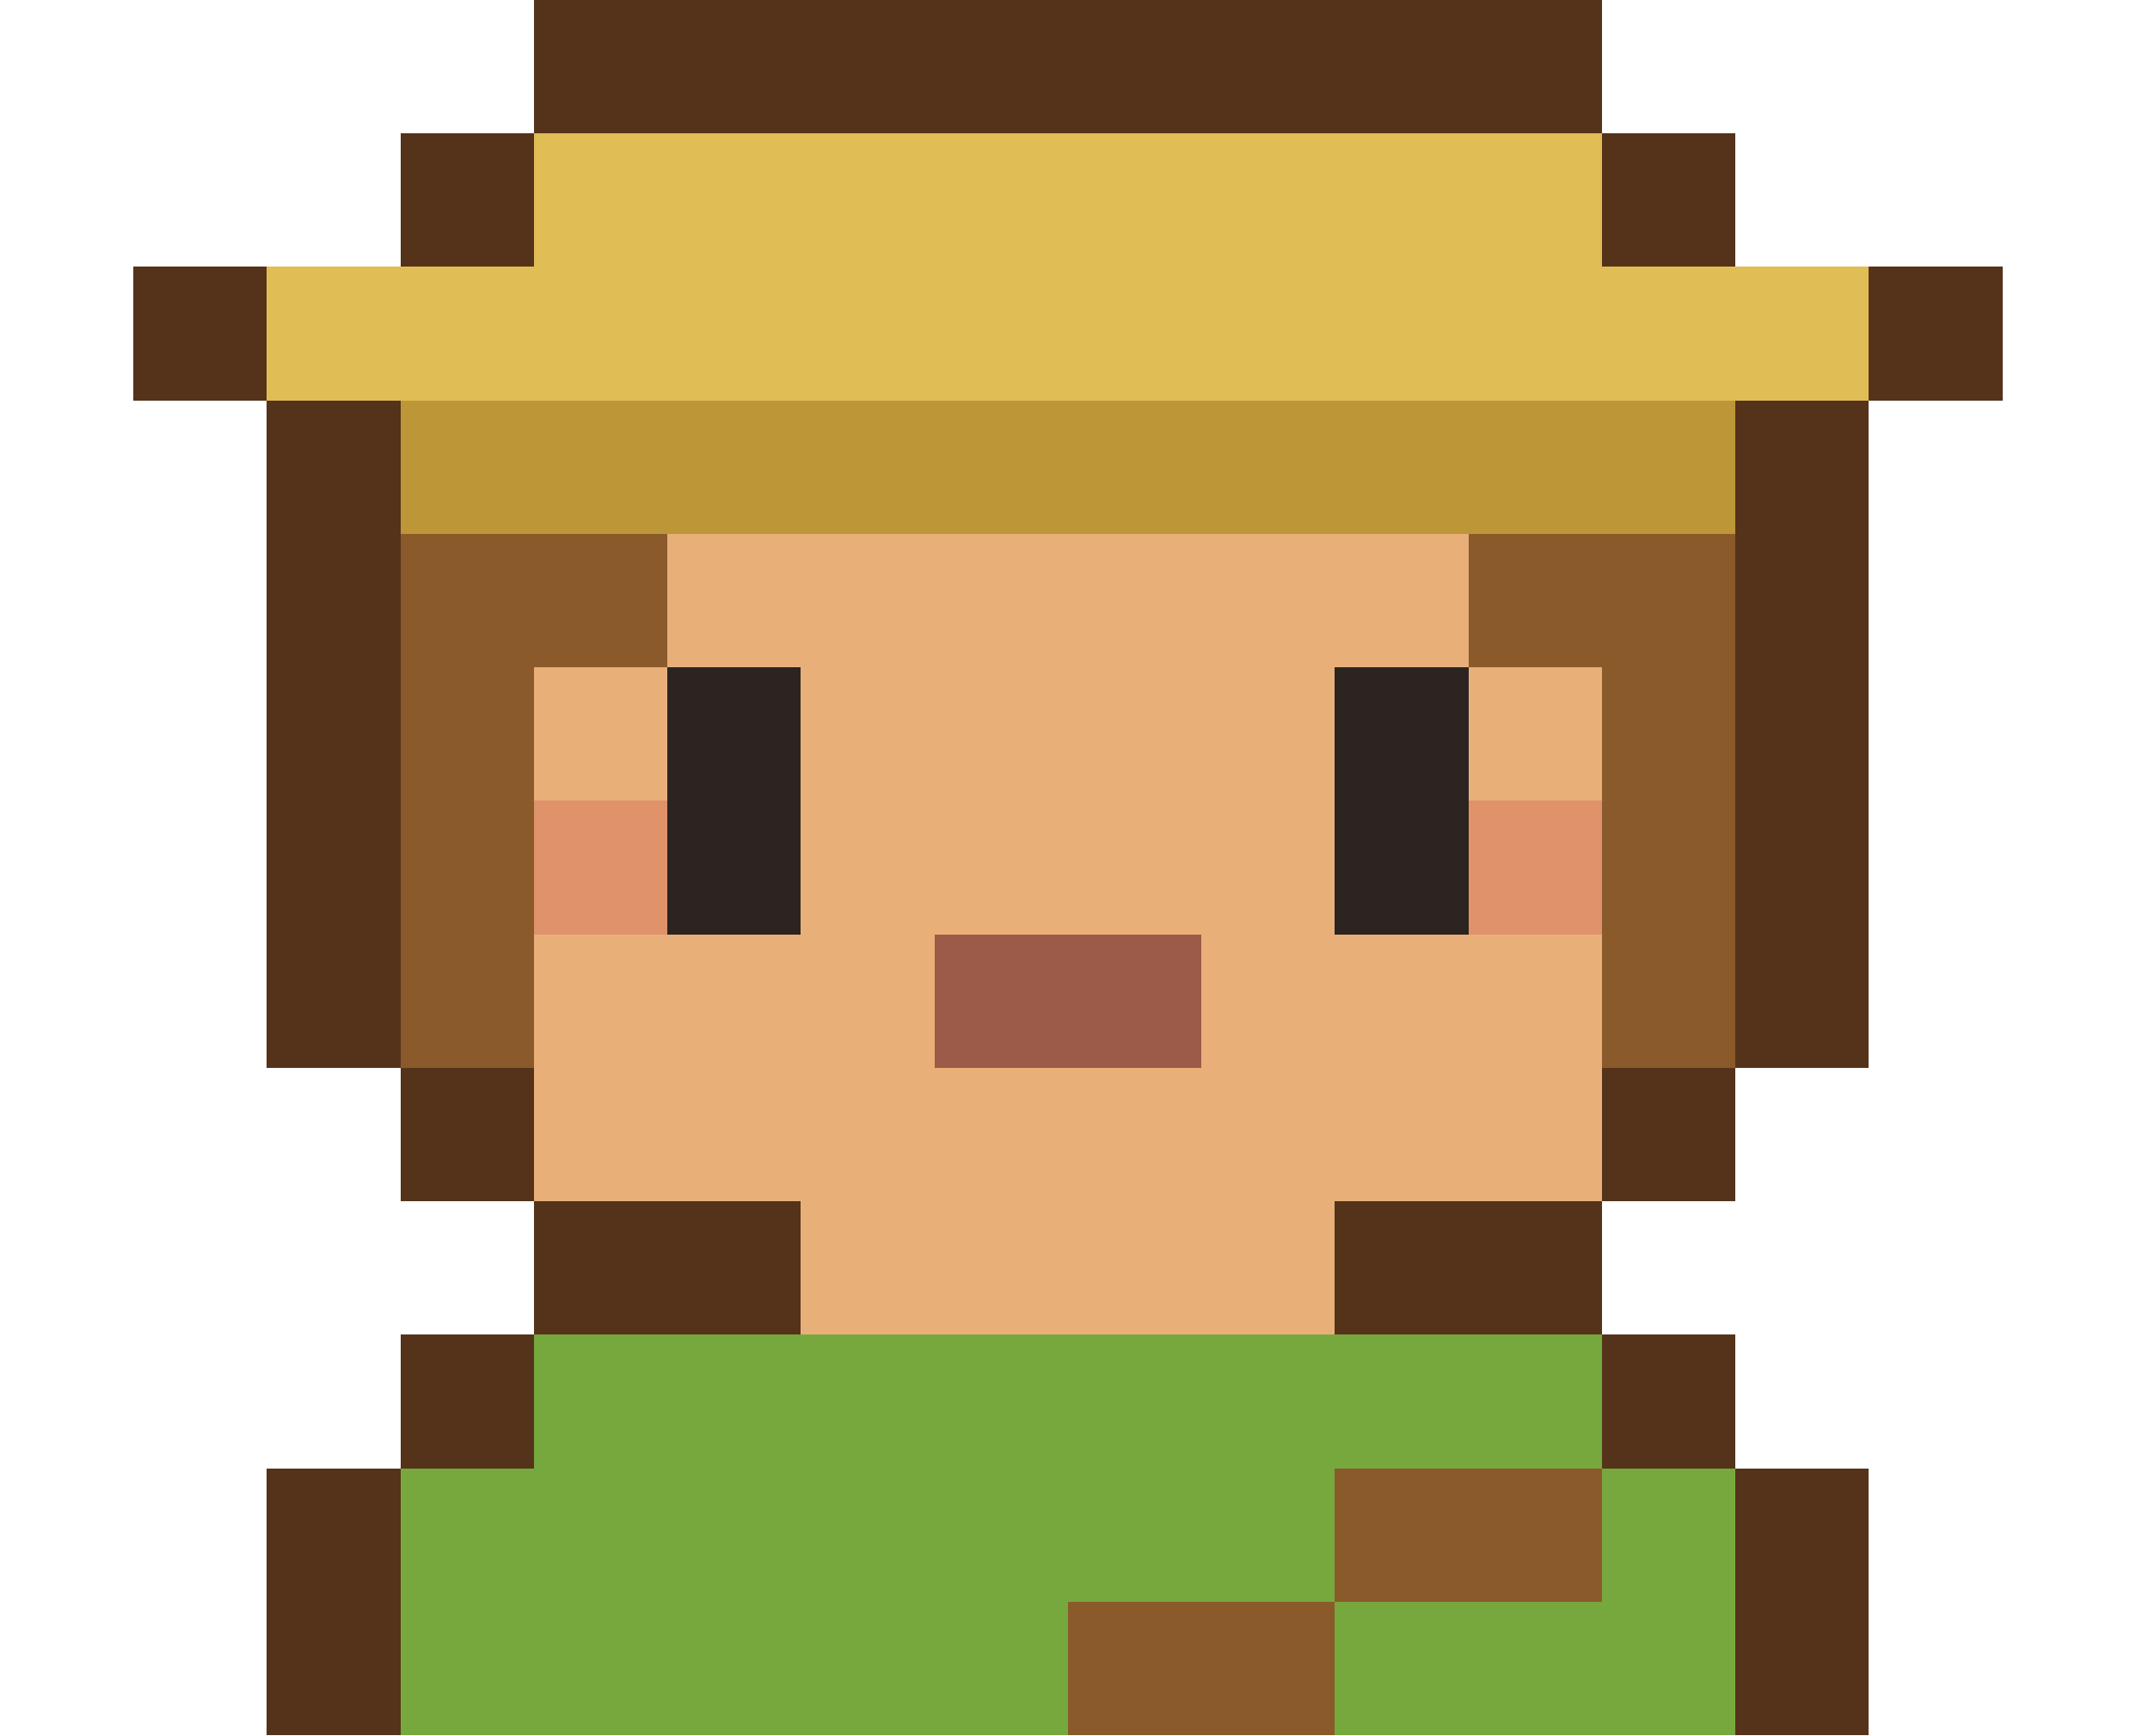
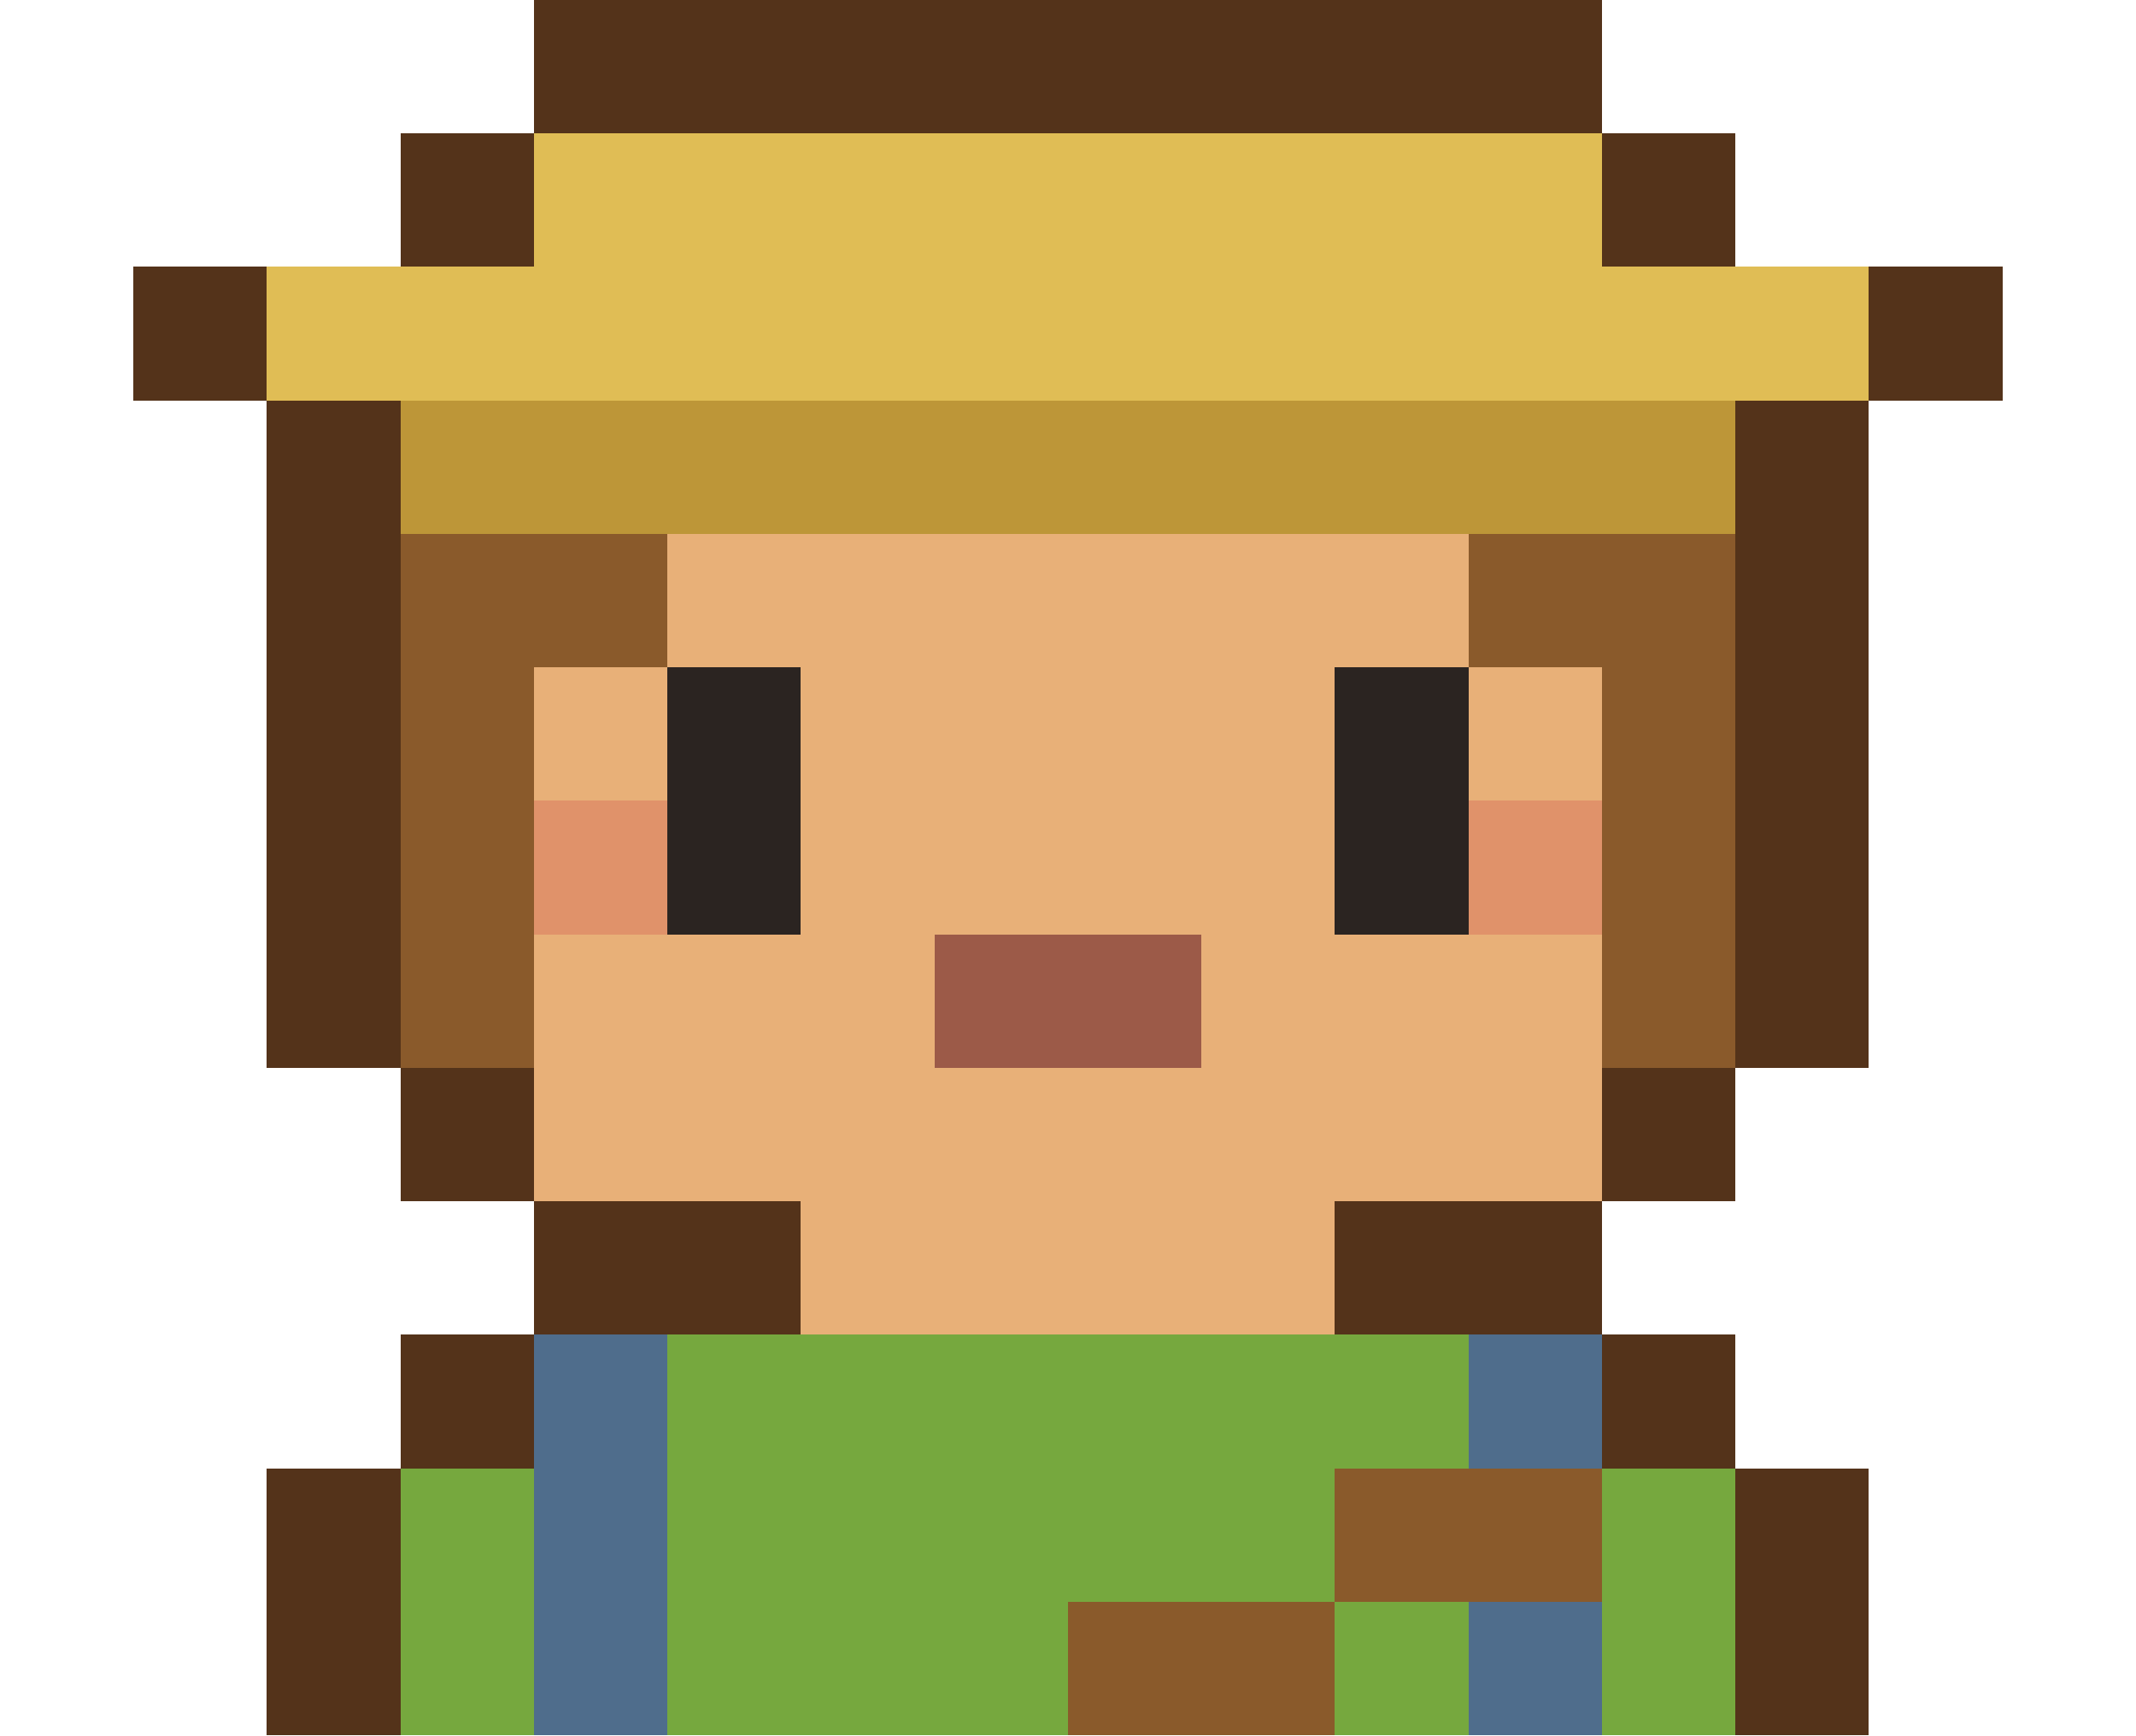
<svg xmlns="http://www.w3.org/2000/svg" viewBox="0 0 16 13" width="16" height="13" shape-rendering="crispEdges" aria-hidden="true" focusable="false">
  <rect x="4" y="0" width="1" height="1" fill="#54331a" />
  <rect x="5" y="0" width="1" height="1" fill="#54331a" />
  <rect x="6" y="0" width="1" height="1" fill="#54331a" />
  <rect x="7" y="0" width="1" height="1" fill="#54331a" />
  <rect x="8" y="0" width="1" height="1" fill="#54331a" />
  <rect x="9" y="0" width="1" height="1" fill="#54331a" />
  <rect x="10" y="0" width="1" height="1" fill="#54331a" />
  <rect x="11" y="0" width="1" height="1" fill="#54331a" />
  <rect x="3" y="1" width="1" height="1" fill="#54331a" />
  <rect x="4" y="1" width="1" height="1" fill="#e0bd55" />
  <rect x="5" y="1" width="1" height="1" fill="#e0bd55" />
  <rect x="6" y="1" width="1" height="1" fill="#e0bd55" />
  <rect x="7" y="1" width="1" height="1" fill="#e0bd55" />
  <rect x="8" y="1" width="1" height="1" fill="#e0bd55" />
  <rect x="9" y="1" width="1" height="1" fill="#e0bd55" />
  <rect x="10" y="1" width="1" height="1" fill="#e0bd55" />
  <rect x="11" y="1" width="1" height="1" fill="#e0bd55" />
  <rect x="12" y="1" width="1" height="1" fill="#54331a" />
  <rect x="1" y="2" width="1" height="1" fill="#54331a" />
  <rect x="2" y="2" width="1" height="1" fill="#e0bd55" />
  <rect x="3" y="2" width="1" height="1" fill="#e0bd55" />
  <rect x="4" y="2" width="1" height="1" fill="#e0bd55" />
  <rect x="5" y="2" width="1" height="1" fill="#e0bd55" />
  <rect x="6" y="2" width="1" height="1" fill="#e0bd55" />
  <rect x="7" y="2" width="1" height="1" fill="#e0bd55" />
  <rect x="8" y="2" width="1" height="1" fill="#e0bd55" />
  <rect x="9" y="2" width="1" height="1" fill="#e0bd55" />
  <rect x="10" y="2" width="1" height="1" fill="#e0bd55" />
  <rect x="11" y="2" width="1" height="1" fill="#e0bd55" />
  <rect x="12" y="2" width="1" height="1" fill="#e0bd55" />
  <rect x="13" y="2" width="1" height="1" fill="#e0bd55" />
  <rect x="14" y="2" width="1" height="1" fill="#54331a" />
  <rect x="2" y="3" width="1" height="1" fill="#54331a" />
  <rect x="3" y="3" width="1" height="1" fill="#bd9638" />
  <rect x="4" y="3" width="1" height="1" fill="#bd9638" />
  <rect x="5" y="3" width="1" height="1" fill="#bd9638" />
  <rect x="6" y="3" width="1" height="1" fill="#bd9638" />
  <rect x="7" y="3" width="1" height="1" fill="#bd9638" />
  <rect x="8" y="3" width="1" height="1" fill="#bd9638" />
  <rect x="9" y="3" width="1" height="1" fill="#bd9638" />
  <rect x="10" y="3" width="1" height="1" fill="#bd9638" />
  <rect x="11" y="3" width="1" height="1" fill="#bd9638" />
  <rect x="12" y="3" width="1" height="1" fill="#bd9638" />
  <rect x="13" y="3" width="1" height="1" fill="#54331a" />
  <rect x="2" y="4" width="1" height="1" fill="#54331a" />
  <rect x="3" y="4" width="1" height="1" fill="#8a5a2b" />
  <rect x="4" y="4" width="1" height="1" fill="#8a5a2b" />
  <rect x="5" y="4" width="1" height="1" fill="#e8b078" />
  <rect x="6" y="4" width="1" height="1" fill="#e8b078" />
  <rect x="7" y="4" width="1" height="1" fill="#e8b078" />
  <rect x="8" y="4" width="1" height="1" fill="#e8b078" />
  <rect x="9" y="4" width="1" height="1" fill="#e8b078" />
  <rect x="10" y="4" width="1" height="1" fill="#e8b078" />
  <rect x="11" y="4" width="1" height="1" fill="#8a5a2b" />
  <rect x="12" y="4" width="1" height="1" fill="#8a5a2b" />
  <rect x="13" y="4" width="1" height="1" fill="#54331a" />
  <rect x="2" y="5" width="1" height="1" fill="#54331a" />
  <rect x="3" y="5" width="1" height="1" fill="#8a5a2b" />
  <rect x="4" y="5" width="1" height="1" fill="#e8b078" />
  <rect x="5" y="5" width="1" height="1" fill="#2b2421" />
  <rect x="6" y="5" width="1" height="1" fill="#e8b078" />
  <rect x="7" y="5" width="1" height="1" fill="#e8b078" />
  <rect x="8" y="5" width="1" height="1" fill="#e8b078" />
  <rect x="9" y="5" width="1" height="1" fill="#e8b078" />
  <rect x="10" y="5" width="1" height="1" fill="#2b2421" />
  <rect x="11" y="5" width="1" height="1" fill="#e8b078" />
  <rect x="12" y="5" width="1" height="1" fill="#8a5a2b" />
  <rect x="13" y="5" width="1" height="1" fill="#54331a" />
  <rect x="2" y="6" width="1" height="1" fill="#54331a" />
  <rect x="3" y="6" width="1" height="1" fill="#8a5a2b" />
  <rect x="4" y="6" width="1" height="1" fill="#e0926a" />
  <rect x="5" y="6" width="1" height="1" fill="#2b2421" />
  <rect x="6" y="6" width="1" height="1" fill="#e8b078" />
  <rect x="7" y="6" width="1" height="1" fill="#e8b078" />
  <rect x="8" y="6" width="1" height="1" fill="#e8b078" />
  <rect x="9" y="6" width="1" height="1" fill="#e8b078" />
  <rect x="10" y="6" width="1" height="1" fill="#2b2421" />
  <rect x="11" y="6" width="1" height="1" fill="#e0926a" />
  <rect x="12" y="6" width="1" height="1" fill="#8a5a2b" />
  <rect x="13" y="6" width="1" height="1" fill="#54331a" />
  <rect x="2" y="7" width="1" height="1" fill="#54331a" />
  <rect x="3" y="7" width="1" height="1" fill="#8a5a2b" />
  <rect x="4" y="7" width="1" height="1" fill="#e8b078" />
  <rect x="5" y="7" width="1" height="1" fill="#e8b078" />
  <rect x="6" y="7" width="1" height="1" fill="#e8b078" />
  <rect x="7" y="7" width="1" height="1" fill="#9c5a48" />
  <rect x="8" y="7" width="1" height="1" fill="#9c5a48" />
  <rect x="9" y="7" width="1" height="1" fill="#e8b078" />
  <rect x="10" y="7" width="1" height="1" fill="#e8b078" />
  <rect x="11" y="7" width="1" height="1" fill="#e8b078" />
  <rect x="12" y="7" width="1" height="1" fill="#8a5a2b" />
  <rect x="13" y="7" width="1" height="1" fill="#54331a" />
  <rect x="3" y="8" width="1" height="1" fill="#54331a" />
  <rect x="4" y="8" width="1" height="1" fill="#e8b078" />
  <rect x="5" y="8" width="1" height="1" fill="#e8b078" />
  <rect x="6" y="8" width="1" height="1" fill="#e8b078" />
  <rect x="7" y="8" width="1" height="1" fill="#e8b078" />
  <rect x="8" y="8" width="1" height="1" fill="#e8b078" />
  <rect x="9" y="8" width="1" height="1" fill="#e8b078" />
  <rect x="10" y="8" width="1" height="1" fill="#e8b078" />
  <rect x="11" y="8" width="1" height="1" fill="#e8b078" />
  <rect x="12" y="8" width="1" height="1" fill="#54331a" />
  <rect x="4" y="9" width="1" height="1" fill="#54331a" />
  <rect x="5" y="9" width="1" height="1" fill="#54331a" />
  <rect x="6" y="9" width="1" height="1" fill="#e8b078" />
  <rect x="7" y="9" width="1" height="1" fill="#e8b078" />
  <rect x="8" y="9" width="1" height="1" fill="#e8b078" />
  <rect x="9" y="9" width="1" height="1" fill="#e8b078" />
  <rect x="10" y="9" width="1" height="1" fill="#54331a" />
  <rect x="11" y="9" width="1" height="1" fill="#54331a" />
  <rect x="3" y="10" width="1" height="1" fill="#54331a" />
-   <rect x="4" y="10" width="1" height="1" fill="#76a83e" />
+   <rect x="4" y="10" width="1" height="1" fill="#4f6d8c" />
  <rect x="5" y="10" width="1" height="1" fill="#76a83e" />
  <rect x="6" y="10" width="1" height="1" fill="#76a83e" />
  <rect x="7" y="10" width="1" height="1" fill="#76a83e" />
  <rect x="8" y="10" width="1" height="1" fill="#76a83e" />
  <rect x="9" y="10" width="1" height="1" fill="#76a83e" />
  <rect x="10" y="10" width="1" height="1" fill="#76a83e" />
-   <rect x="11" y="10" width="1" height="1" fill="#76a83e" />
+   <rect x="11" y="10" width="1" height="1" fill="#4f6d8c" />
  <rect x="12" y="10" width="1" height="1" fill="#54331a" />
  <rect x="2" y="11" width="1" height="1" fill="#54331a" />
  <rect x="3" y="11" width="1" height="1" fill="#76a83e" />
-   <rect x="4" y="11" width="1" height="1" fill="#76a83e" />
+   <rect x="4" y="11" width="1" height="1" fill="#4f6d8c" />
  <rect x="5" y="11" width="1" height="1" fill="#76a83e" />
  <rect x="6" y="11" width="1" height="1" fill="#76a83e" />
  <rect x="7" y="11" width="1" height="1" fill="#76a83e" />
  <rect x="8" y="11" width="1" height="1" fill="#76a83e" />
  <rect x="9" y="11" width="1" height="1" fill="#76a83e" />
  <rect x="10" y="11" width="1" height="1" fill="#8a5a2b" />
  <rect x="11" y="11" width="1" height="1" fill="#8a5a2b" />
  <rect x="12" y="11" width="1" height="1" fill="#76a83e" />
  <rect x="13" y="11" width="1" height="1" fill="#54331a" />
  <rect x="2" y="12" width="1" height="1" fill="#54331a" />
  <rect x="3" y="12" width="1" height="1" fill="#76a83e" />
-   <rect x="4" y="12" width="1" height="1" fill="#76a83e" />
+   <rect x="4" y="12" width="1" height="1" fill="#4f6d8c" />
  <rect x="5" y="12" width="1" height="1" fill="#76a83e" />
  <rect x="6" y="12" width="1" height="1" fill="#76a83e" />
  <rect x="7" y="12" width="1" height="1" fill="#76a83e" />
  <rect x="8" y="12" width="1" height="1" fill="#8a5a2b" />
  <rect x="9" y="12" width="1" height="1" fill="#8a5a2b" />
  <rect x="10" y="12" width="1" height="1" fill="#76a83e" />
-   <rect x="11" y="12" width="1" height="1" fill="#76a83e" />
+   <rect x="11" y="12" width="1" height="1" fill="#4f6d8c" />
  <rect x="12" y="12" width="1" height="1" fill="#76a83e" />
  <rect x="13" y="12" width="1" height="1" fill="#54331a" />
</svg>
